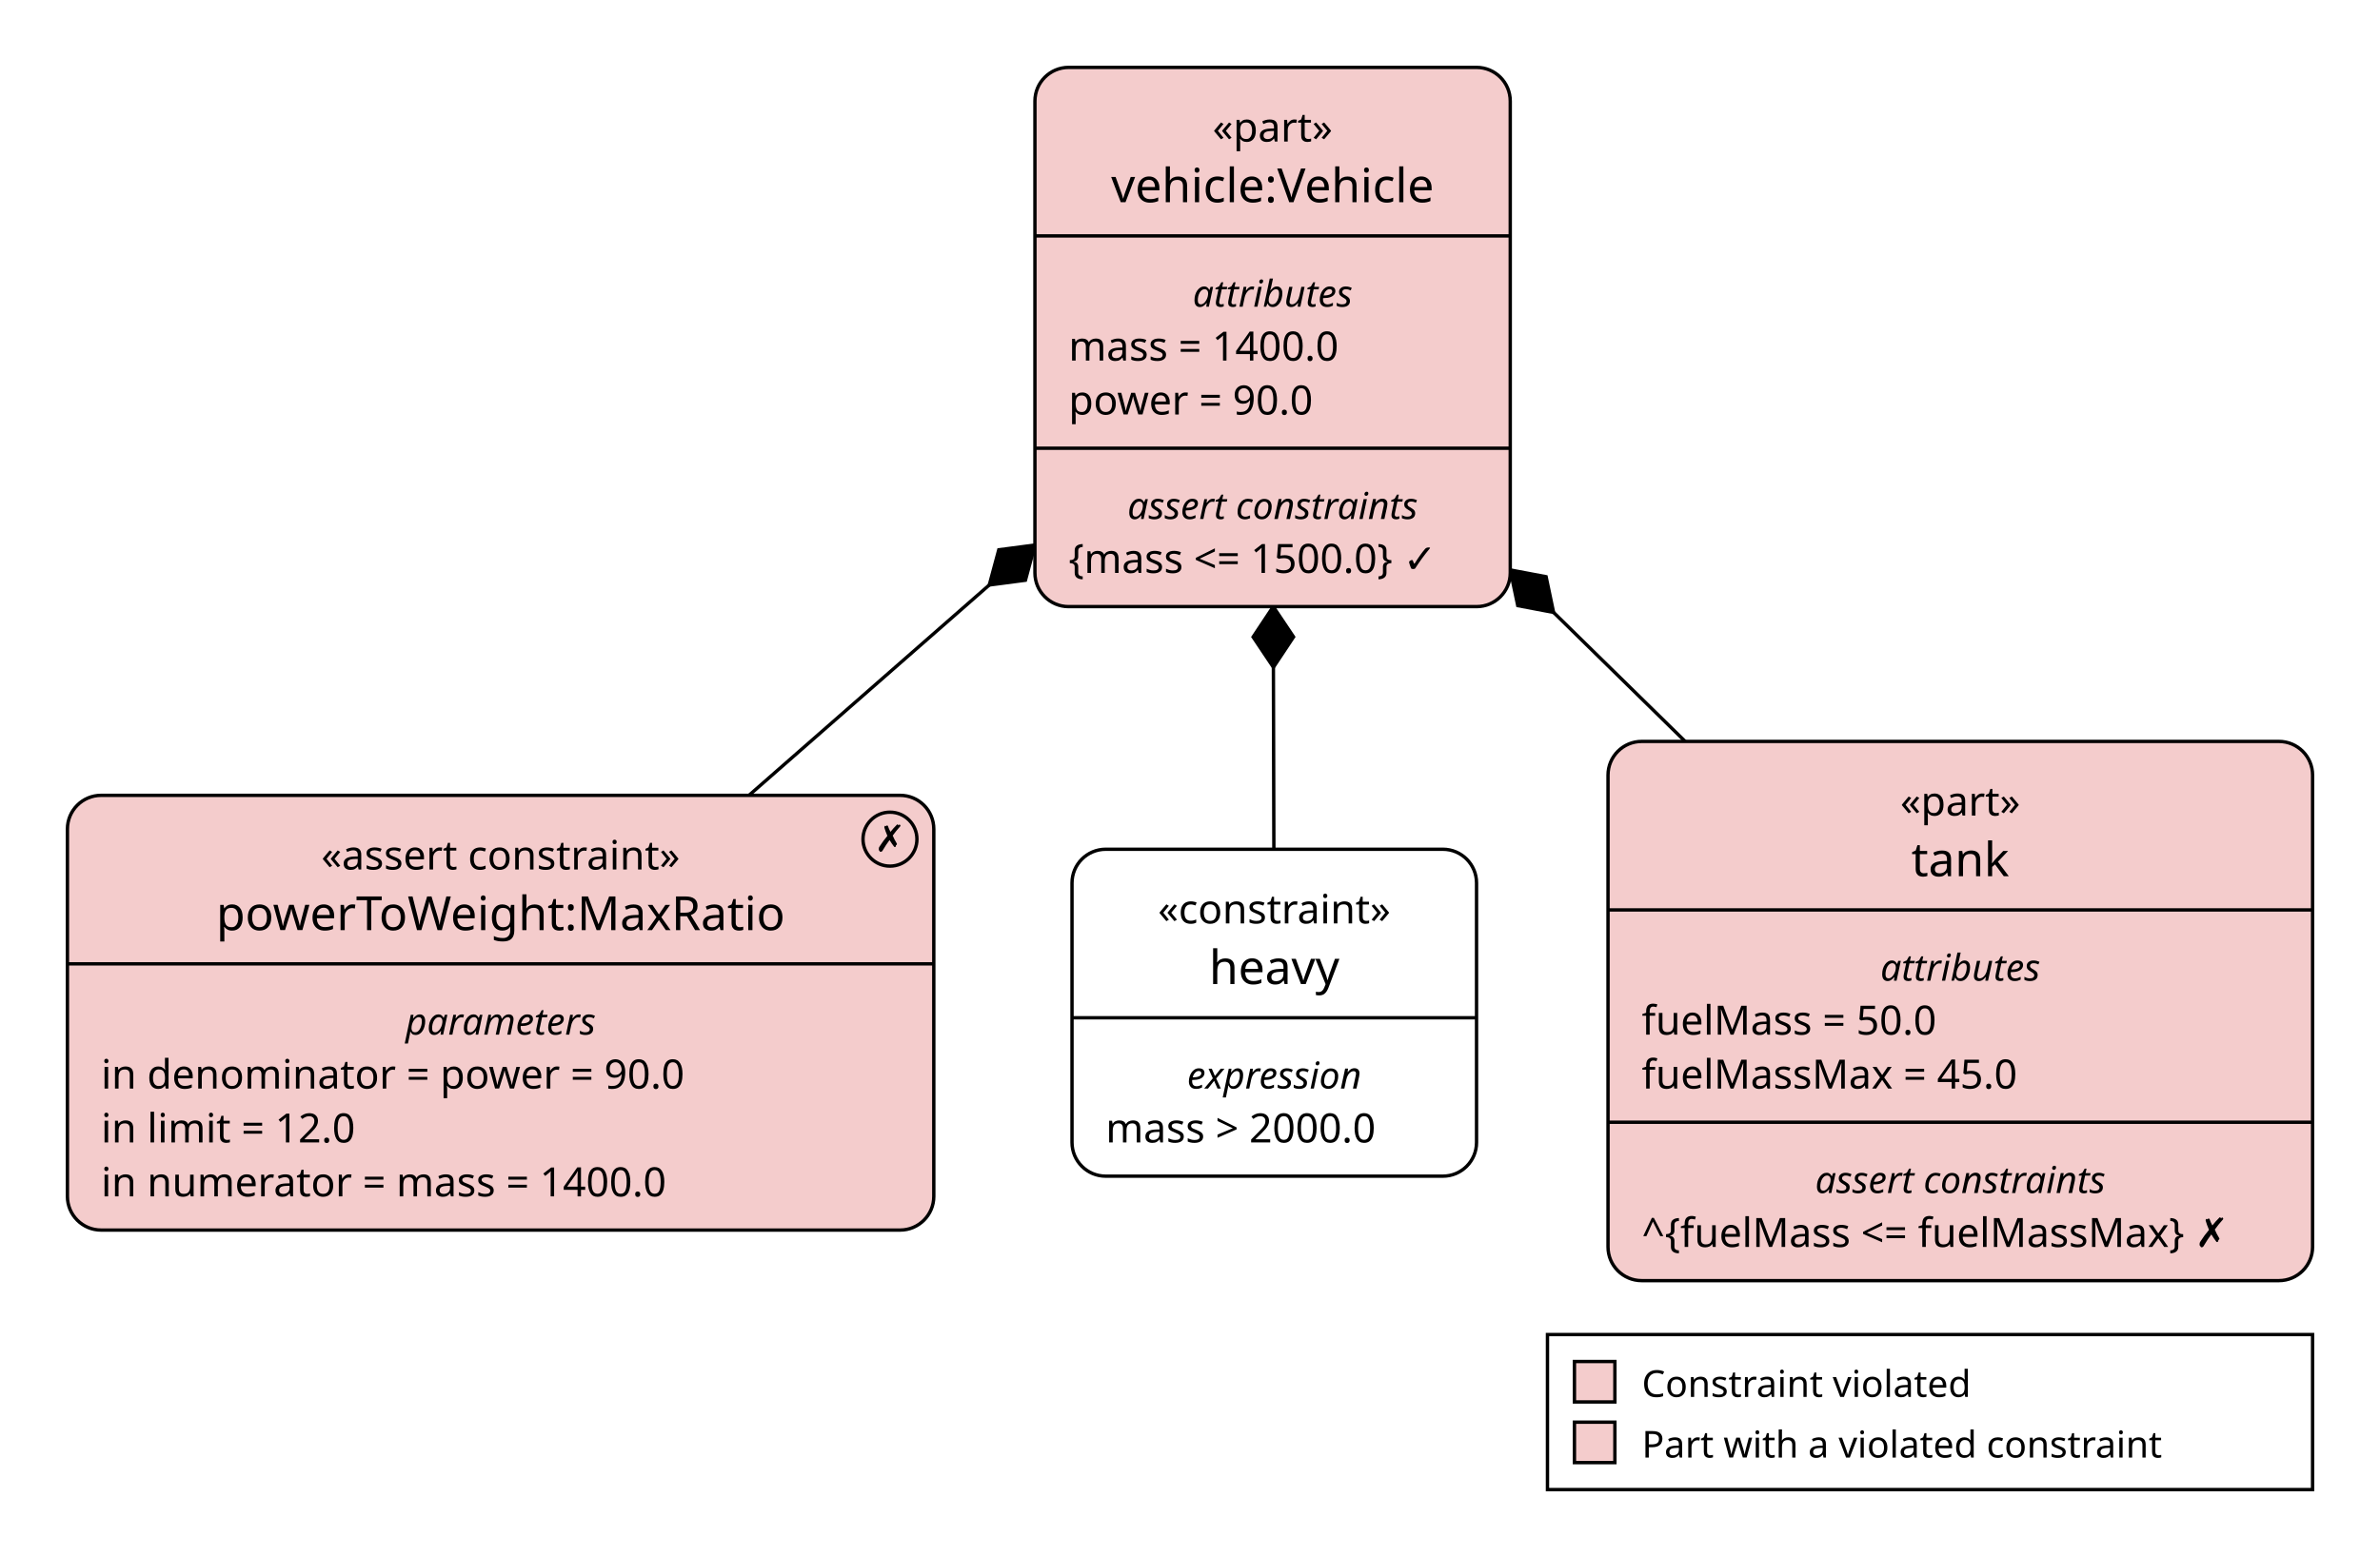
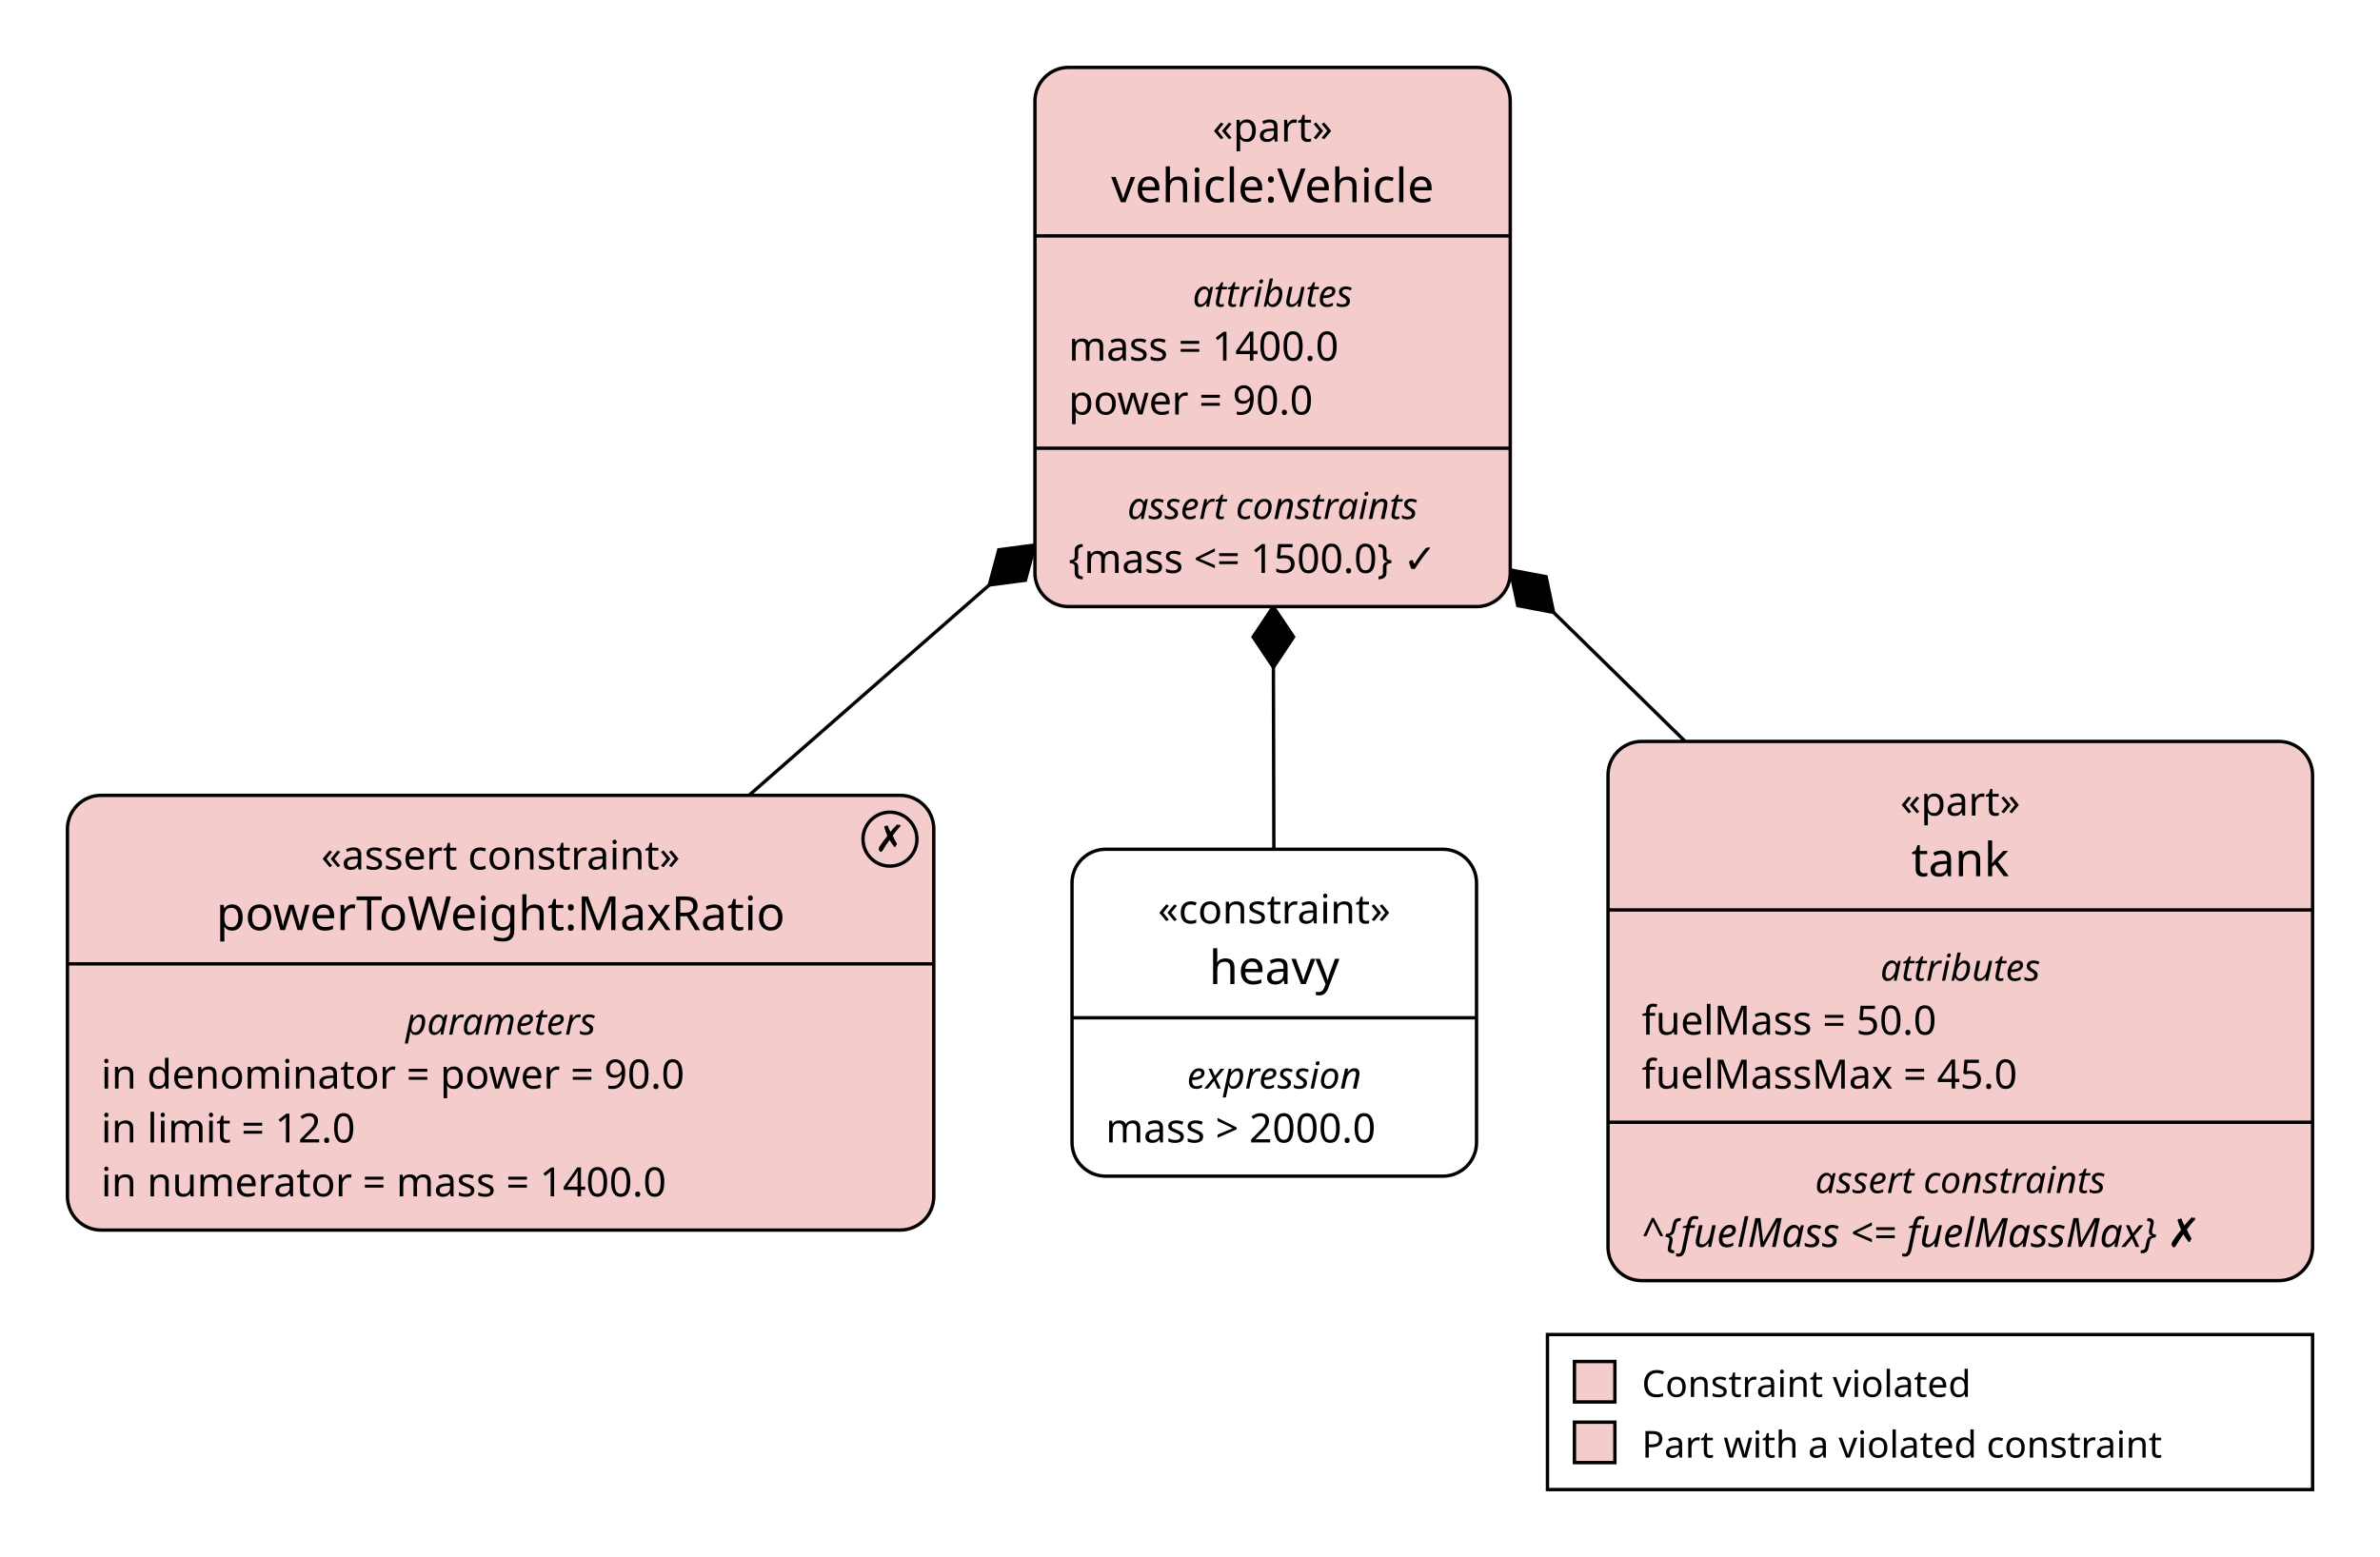
<svg xmlns="http://www.w3.org/2000/svg" width="706" height="462" viewBox="0 0 706 462" font-family="sans-serif">
  <rect x="0" y="0" width="706" height="462" fill="#ffffff" />
  <polyline points="460.85,181.72 499.9,220" fill="none" stroke="#000000" />
  <polygon points="448,169.12 450.23,179.7 460.85,181.72 458.63,171.13" fill="#000000" stroke="#000000" />
  <polyline points="377.74,198 377.88,252" fill="none" stroke="#000000" />
  <polygon points="377.7,180 371.72,189.01 377.74,198 383.72,188.99" fill="#000000" stroke="#000000" />
  <polyline points="293.46,173.58 222.17,236" fill="none" stroke="#000000" />
  <polygon points="307,161.73 296.28,163.14 293.46,173.58 304.18,172.17" fill="#000000" stroke="#000000" />
  <rect x="307" y="20" width="141" height="160" rx="10" fill="#f4cccc" stroke="#000000" />
  <text x="377.5" y="42" text-anchor="middle" font-size="12">«part»</text>
  <text x="377.5" y="60" text-anchor="middle" font-size="14">vehicle:Vehicle</text>
  <polyline points="307,70 448,70" fill="none" stroke="#000000" />
  <text x="377.5" y="91" text-anchor="middle" font-size="11" font-style="italic">attributes</text>
  <text x="317" y="107" text-anchor="start" font-size="12">mass = 1400.0</text>
  <text x="317" y="123" text-anchor="start" font-size="12">power = 90.0</text>
  <polyline points="307,133 448,133" fill="none" stroke="#000000" />
  <text x="377.5" y="154" text-anchor="middle" font-size="11" font-style="italic">assert constraints</text>
  <text x="317" y="170" text-anchor="start" font-size="12">{mass &lt;= 1500.0} ✓</text>
  <rect x="477" y="220" width="209" height="160" rx="10" fill="#f4cccc" stroke="#000000" />
  <text x="581.5" y="242" text-anchor="middle" font-size="12">«part»</text>
  <text x="581.5" y="260" text-anchor="middle" font-size="14">tank</text>
  <polyline points="477,270 686,270" fill="none" stroke="#000000" />
  <text x="581.5" y="291" text-anchor="middle" font-size="11" font-style="italic">attributes</text>
  <text x="487" y="307" text-anchor="start" font-size="12">fuelMass = 50.0</text>
  <text x="487" y="323" text-anchor="start" font-size="12">fuelMassMax = 45.0</text>
  <polyline points="477,333 686,333" fill="none" stroke="#000000" />
  <text x="581.5" y="354" text-anchor="middle" font-size="11" font-style="italic">assert constraints</text>
-   <text x="487" y="370" text-anchor="start" font-size="12">^{fuelMass &lt;= fuelMassMax} ✗</text>
+   <text x="487" y="370" text-anchor="start" font-size="12" font-style="italic">^{fuelMass &lt;= fuelMassMax} ✗</text>
  <rect x="318" y="252" width="120" height="97" rx="10" fill="#ffffff" stroke="#000000" />
  <text x="378" y="274" text-anchor="middle" font-size="12">«constraint»</text>
  <text x="378" y="292" text-anchor="middle" font-size="14">heavy</text>
  <polyline points="318,302 438,302" fill="none" stroke="#000000" />
  <text x="378" y="323" text-anchor="middle" font-size="11" font-style="italic">expression</text>
  <text x="328" y="339" text-anchor="start" font-size="12">mass &gt; 2000.0</text>
  <rect x="20" y="236" width="257" height="129" rx="10" fill="#f4cccc" stroke="#000000" />
  <text x="148.5" y="258" text-anchor="middle" font-size="12">«assert constraint»</text>
  <text x="148.5" y="276" text-anchor="middle" font-size="14">powerToWeight:MaxRatio</text>
  <rect x="256" y="241" width="16" height="16" rx="8" fill="none" stroke="#000000" />
  <text x="264" y="252.67" text-anchor="middle" font-size="11">✗</text>
  <polyline points="20,286 277,286" fill="none" stroke="#000000" />
  <text x="148.5" y="307" text-anchor="middle" font-size="11" font-style="italic">parameters</text>
  <text x="30" y="323" text-anchor="start" font-size="12">in denominator = power = 90.0</text>
  <text x="30" y="339" text-anchor="start" font-size="12">in limit = 12.0</text>
  <text x="30" y="355" text-anchor="start" font-size="12">in numerator = mass = 1400.0</text>
  <rect x="459.04" y="396" width="226.96" height="46" fill="#ffffff" stroke="#000000" />
  <rect x="467.04" y="404" width="12" height="12" fill="#f4cccc" stroke="#000000" />
  <text x="487.04" y="414.5" text-anchor="start" font-size="11">Constraint violated</text>
  <rect x="467.04" y="422" width="12" height="12" fill="#f4cccc" stroke="#000000" />
  <text x="487.04" y="432.5" text-anchor="start" font-size="11">Part with a violated constraint</text>
</svg>
